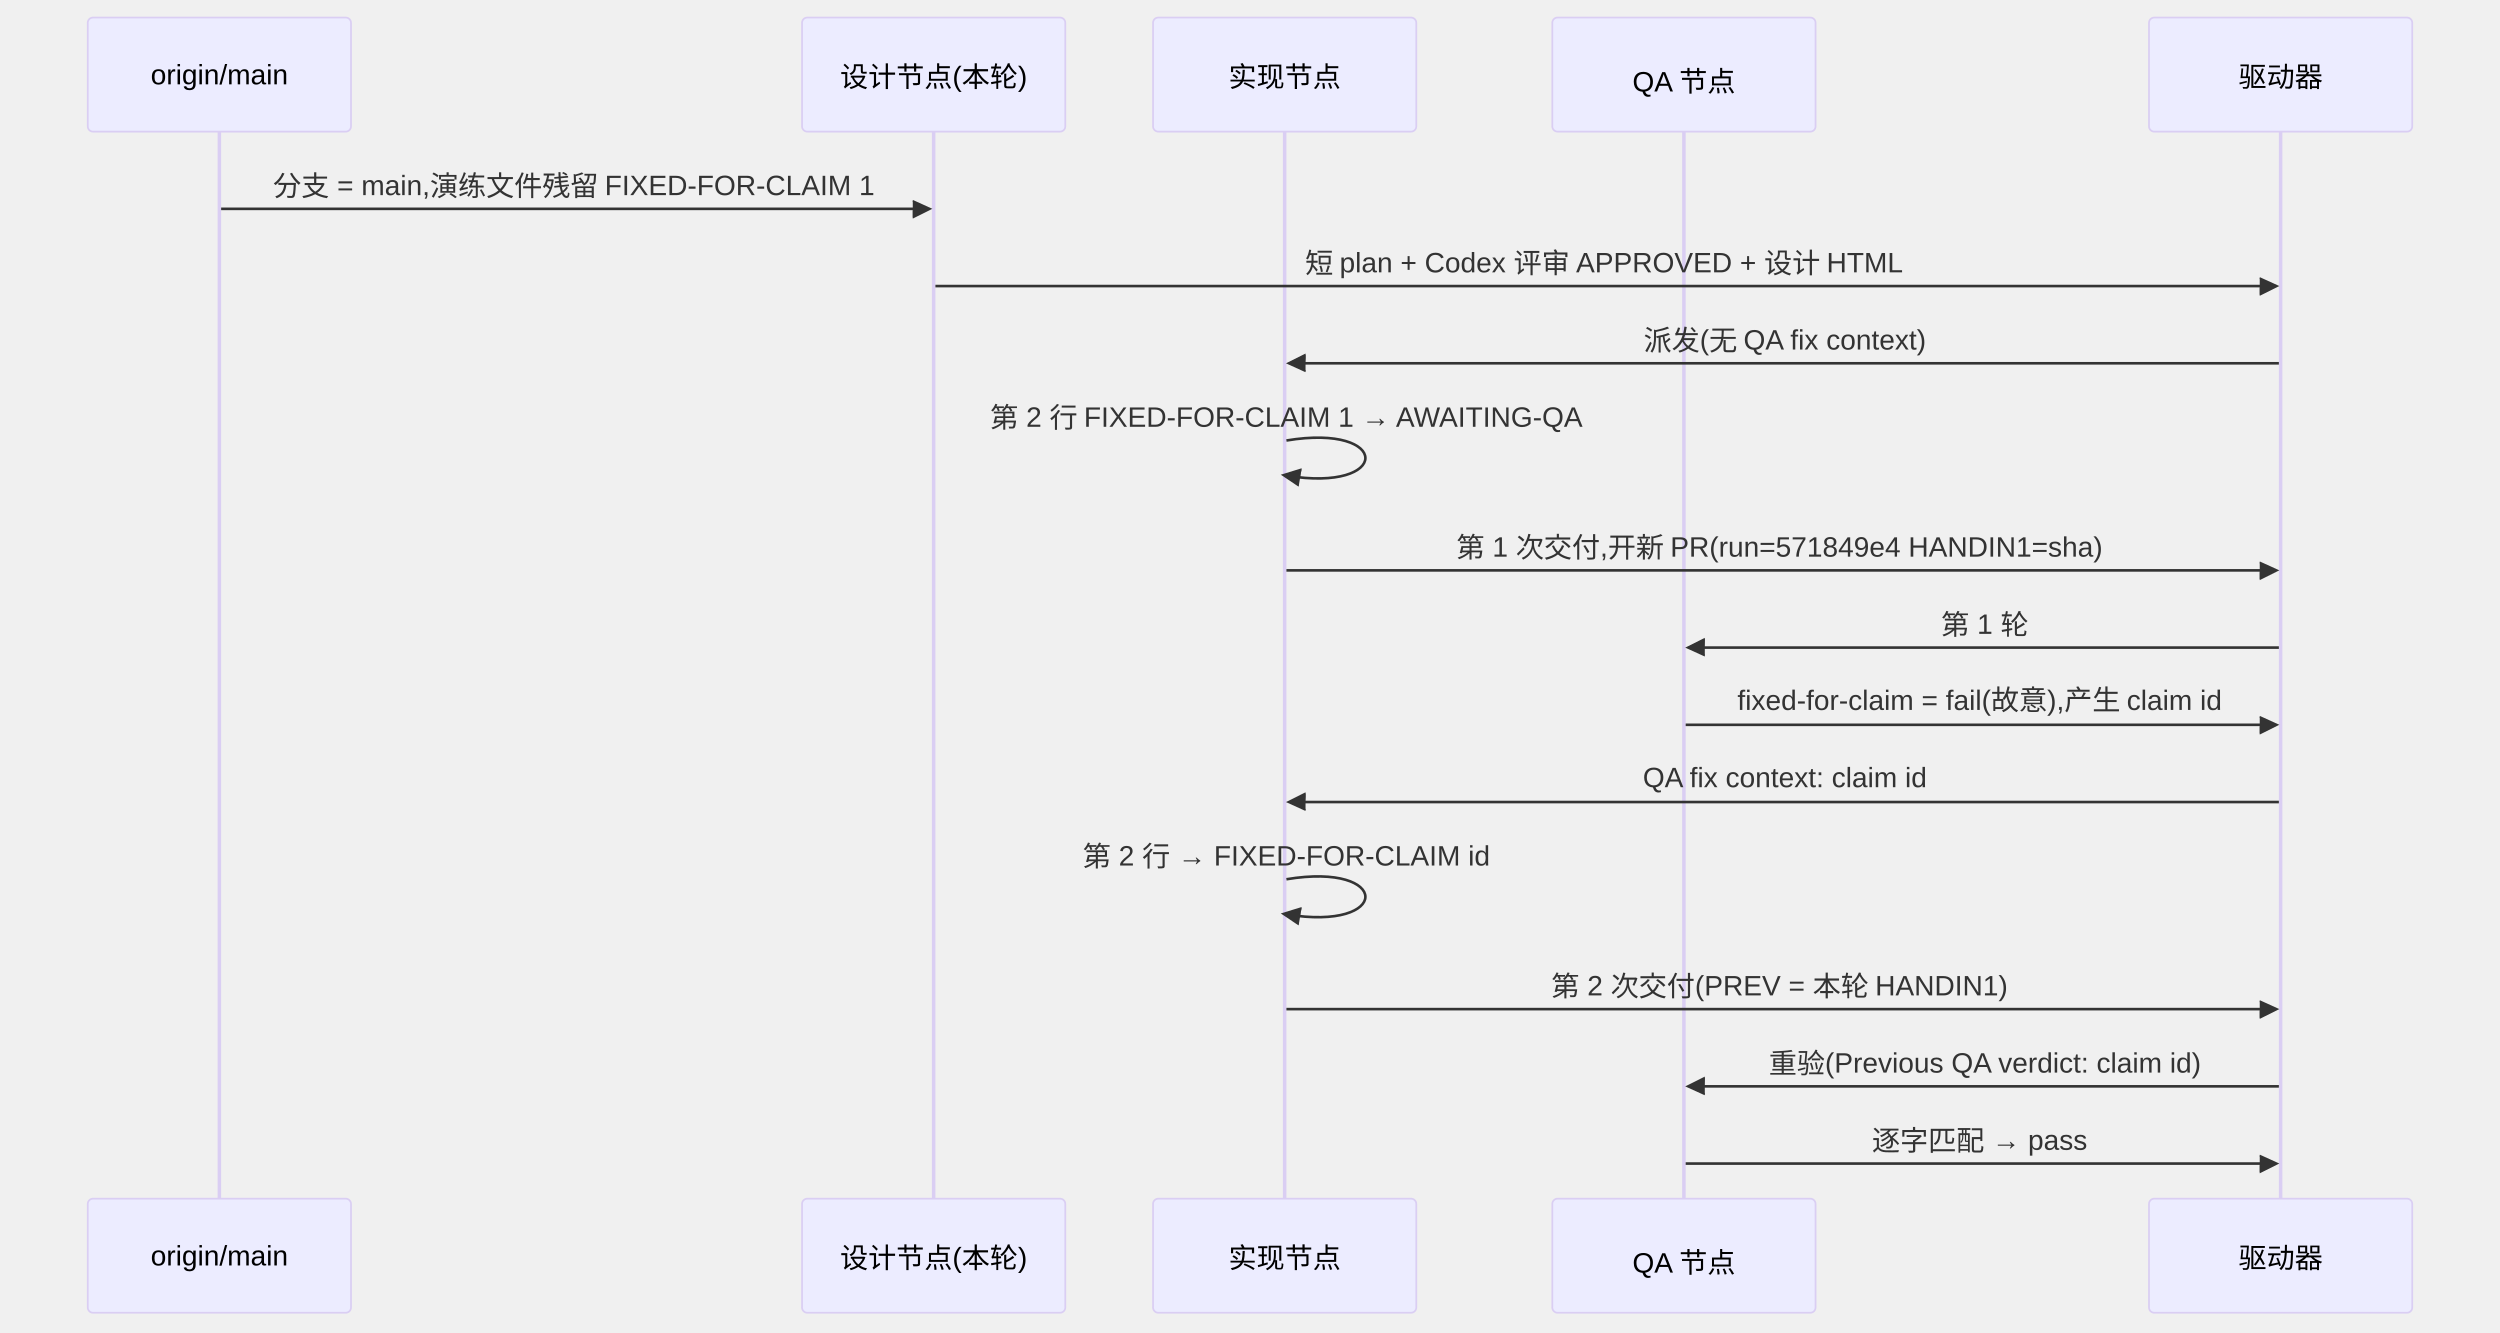
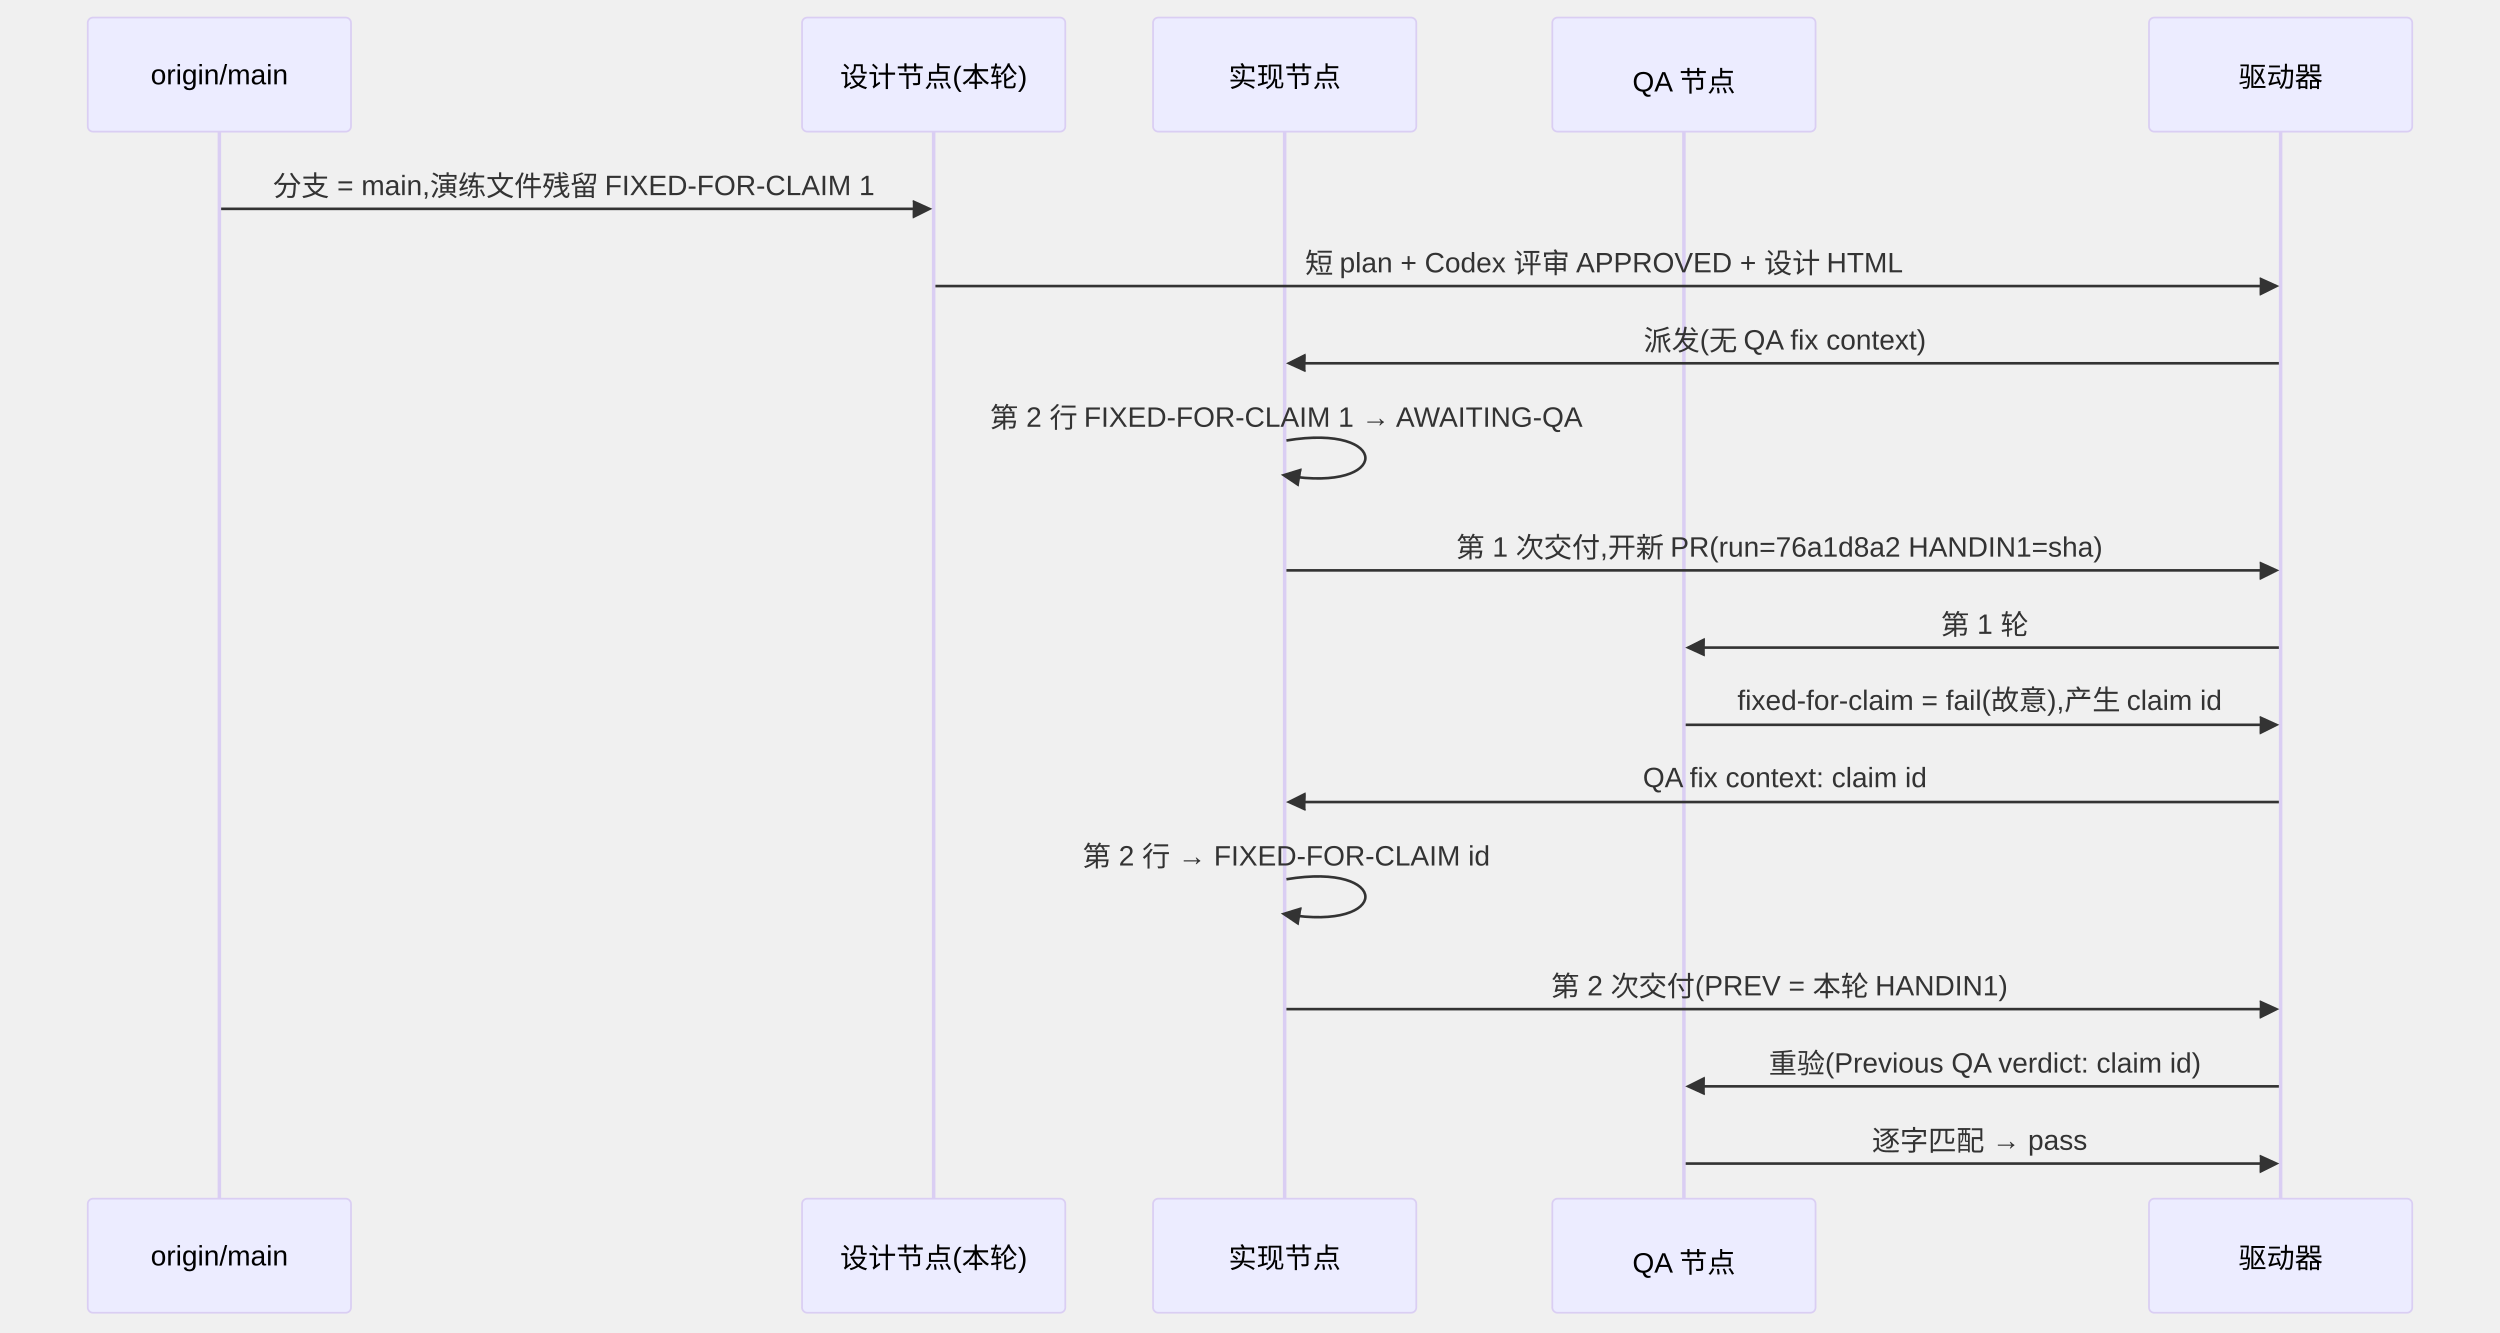
<svg xmlns="http://www.w3.org/2000/svg" id="FLY-3150-d1" width="100%" style="max-width: 1424.5px; background-color: white;" viewBox="-50 -10 1424.5 759" role="graphics-document document" aria-roledescription="sequence">
  <g>
    <rect x="1174.5" y="673" fill="#eaeaea" stroke="#666" width="150" height="65" name="D" rx="3" ry="3" class="actor actor-bottom" />
    <text x="1249.5" y="705.5" dominant-baseline="central" alignment-baseline="central" class="actor actor-box" style="text-anchor: middle; font-size: 16px; font-weight: 400;">
      <tspan x="1249.5" dy="0">驱动器</tspan>
    </text>
  </g>
  <g>
    <rect x="834.5" y="673" fill="#eaeaea" stroke="#666" width="150" height="65" name="Q" rx="3" ry="3" class="actor actor-bottom" />
    <text x="909.5" y="705.5" dominant-baseline="central" alignment-baseline="central" class="actor actor-box" style="text-anchor: middle; font-size: 16px; font-weight: 400;">
      <tspan x="909.5" dy="0">QA 节点</tspan>
    </text>
  </g>
  <g>
    <rect x="607" y="673" fill="#eaeaea" stroke="#666" width="150" height="65" name="I" rx="3" ry="3" class="actor actor-bottom" />
    <text x="682" y="705.5" dominant-baseline="central" alignment-baseline="central" class="actor actor-box" style="text-anchor: middle; font-size: 16px; font-weight: 400;">
      <tspan x="682" dy="0">实现节点</tspan>
    </text>
  </g>
  <g>
    <rect x="407" y="673" fill="#eaeaea" stroke="#666" width="150" height="65" name="S" rx="3" ry="3" class="actor actor-bottom" />
    <text x="482" y="705.5" dominant-baseline="central" alignment-baseline="central" class="actor actor-box" style="text-anchor: middle; font-size: 16px; font-weight: 400;">
      <tspan x="482" dy="0">设计节点(本轮)</tspan>
    </text>
  </g>
  <g>
    <rect x="0" y="673" fill="#eaeaea" stroke="#666" width="150" height="65" name="M" rx="3" ry="3" class="actor actor-bottom" />
    <text x="75" y="705.5" dominant-baseline="central" alignment-baseline="central" class="actor actor-box" style="text-anchor: middle; font-size: 16px; font-weight: 400;">
      <tspan x="75" dy="0">origin/main</tspan>
    </text>
  </g>
  <g>
    <line id="actor4" x1="1249.5" y1="65" x2="1249.5" y2="673" class="actor-line 200" stroke-width="0.5px" stroke="#999" name="D" />
    <g id="root-4">
      <rect x="1174.5" y="0" fill="#eaeaea" stroke="#666" width="150" height="65" name="D" rx="3" ry="3" class="actor actor-top" />
      <text x="1249.5" y="32.5" dominant-baseline="central" alignment-baseline="central" class="actor actor-box" style="text-anchor: middle; font-size: 16px; font-weight: 400;">
        <tspan x="1249.5" dy="0">驱动器</tspan>
      </text>
    </g>
  </g>
  <g>
    <line id="actor3" x1="909.5" y1="65" x2="909.5" y2="673" class="actor-line 200" stroke-width="0.5px" stroke="#999" name="Q" />
    <g id="root-3">
      <rect x="834.5" y="0" fill="#eaeaea" stroke="#666" width="150" height="65" name="Q" rx="3" ry="3" class="actor actor-top" />
      <text x="909.5" y="32.5" dominant-baseline="central" alignment-baseline="central" class="actor actor-box" style="text-anchor: middle; font-size: 16px; font-weight: 400;">
        <tspan x="909.5" dy="0">QA 节点</tspan>
      </text>
    </g>
  </g>
  <g>
    <line id="actor2" x1="682" y1="65" x2="682" y2="673" class="actor-line 200" stroke-width="0.5px" stroke="#999" name="I" />
    <g id="root-2">
      <rect x="607" y="0" fill="#eaeaea" stroke="#666" width="150" height="65" name="I" rx="3" ry="3" class="actor actor-top" />
      <text x="682" y="32.5" dominant-baseline="central" alignment-baseline="central" class="actor actor-box" style="text-anchor: middle; font-size: 16px; font-weight: 400;">
        <tspan x="682" dy="0">实现节点</tspan>
      </text>
    </g>
  </g>
  <g>
    <line id="actor1" x1="482" y1="65" x2="482" y2="673" class="actor-line 200" stroke-width="0.5px" stroke="#999" name="S" />
    <g id="root-1">
      <rect x="407" y="0" fill="#eaeaea" stroke="#666" width="150" height="65" name="S" rx="3" ry="3" class="actor actor-top" />
      <text x="482" y="32.5" dominant-baseline="central" alignment-baseline="central" class="actor actor-box" style="text-anchor: middle; font-size: 16px; font-weight: 400;">
        <tspan x="482" dy="0">设计节点(本轮)</tspan>
      </text>
    </g>
  </g>
  <g>
    <line id="actor0" x1="75" y1="65" x2="75" y2="673" class="actor-line 200" stroke-width="0.5px" stroke="#999" name="M" />
    <g id="root-0">
      <rect x="0" y="0" fill="#eaeaea" stroke="#666" width="150" height="65" name="M" rx="3" ry="3" class="actor actor-top" />
      <text x="75" y="32.5" dominant-baseline="central" alignment-baseline="central" class="actor actor-box" style="text-anchor: middle; font-size: 16px; font-weight: 400;">
        <tspan x="75" dy="0">origin/main</tspan>
      </text>
    </g>
  </g>
  <style>#FLY-3150-d1{font-family:"trebuchet ms",verdana,arial,sans-serif;font-size:16px;fill:#333;}@keyframes edge-animation-frame{from{stroke-dashoffset:0;}}@keyframes dash{to{stroke-dashoffset:0;}}#FLY-3150-d1 .edge-animation-slow{stroke-dasharray:9,5!important;stroke-dashoffset:900;animation:dash 50s linear infinite;stroke-linecap:round;}#FLY-3150-d1 .edge-animation-fast{stroke-dasharray:9,5!important;stroke-dashoffset:900;animation:dash 20s linear infinite;stroke-linecap:round;}#FLY-3150-d1 .error-icon{fill:#552222;}#FLY-3150-d1 .error-text{fill:#552222;stroke:#552222;}#FLY-3150-d1 .edge-thickness-normal{stroke-width:1px;}#FLY-3150-d1 .edge-thickness-thick{stroke-width:3.5px;}#FLY-3150-d1 .edge-pattern-solid{stroke-dasharray:0;}#FLY-3150-d1 .edge-thickness-invisible{stroke-width:0;fill:none;}#FLY-3150-d1 .edge-pattern-dashed{stroke-dasharray:3;}#FLY-3150-d1 .edge-pattern-dotted{stroke-dasharray:2;}#FLY-3150-d1 .marker{fill:#333333;stroke:#333333;}#FLY-3150-d1 .marker.cross{stroke:#333333;}#FLY-3150-d1 svg{font-family:"trebuchet ms",verdana,arial,sans-serif;font-size:16px;}#FLY-3150-d1 p{margin:0;}#FLY-3150-d1 .actor{stroke:hsl(259.626, 59.777%, 87.902%);fill:#ECECFF;}#FLY-3150-d1 text.actor&gt;tspan{fill:black;stroke:none;}#FLY-3150-d1 .actor-line{stroke:hsl(259.626, 59.777%, 87.902%);}#FLY-3150-d1 .innerArc{stroke-width:1.5;stroke-dasharray:none;}#FLY-3150-d1 .messageLine0{stroke-width:1.5;stroke-dasharray:none;stroke:#333;}#FLY-3150-d1 .messageLine1{stroke-width:1.5;stroke-dasharray:2,2;stroke:#333;}#FLY-3150-d1 #arrowhead path{fill:#333;stroke:#333;}#FLY-3150-d1 .sequenceNumber{fill:white;}#FLY-3150-d1 #sequencenumber{fill:#333;}#FLY-3150-d1 #crosshead path{fill:#333;stroke:#333;}#FLY-3150-d1 .messageText{fill:#333;stroke:none;}#FLY-3150-d1 .labelBox{stroke:hsl(259.626, 59.777%, 87.902%);fill:#ECECFF;}#FLY-3150-d1 .labelText,#FLY-3150-d1 .labelText&gt;tspan{fill:black;stroke:none;}#FLY-3150-d1 .loopText,#FLY-3150-d1 .loopText&gt;tspan{fill:black;stroke:none;}#FLY-3150-d1 .loopLine{stroke-width:2px;stroke-dasharray:2,2;stroke:hsl(259.626, 59.777%, 87.902%);fill:hsl(259.626, 59.777%, 87.902%);}#FLY-3150-d1 .note{stroke:#aaaa33;fill:#fff5ad;}#FLY-3150-d1 .noteText,#FLY-3150-d1 .noteText&gt;tspan{fill:black;stroke:none;}#FLY-3150-d1 .activation0{fill:#f4f4f4;stroke:#666;}#FLY-3150-d1 .activation1{fill:#f4f4f4;stroke:#666;}#FLY-3150-d1 .activation2{fill:#f4f4f4;stroke:#666;}#FLY-3150-d1 .actorPopupMenu{position:absolute;}#FLY-3150-d1 .actorPopupMenuPanel{position:absolute;fill:#ECECFF;box-shadow:0px 8px 16px 0px rgba(0,0,0,0.2);filter:drop-shadow(3px 5px 2px rgb(0 0 0 / 0.4));}#FLY-3150-d1 .actor-man line{stroke:hsl(259.626, 59.777%, 87.902%);fill:#ECECFF;}#FLY-3150-d1 .actor-man circle,#FLY-3150-d1 line{stroke:hsl(259.626, 59.777%, 87.902%);fill:#ECECFF;stroke-width:2px;}#FLY-3150-d1 :root{--mermaid-font-family:"trebuchet ms",verdana,arial,sans-serif;}</style>
  <g />
  <defs>
    <symbol id="computer" width="24" height="24">
      <path transform="scale(.5)" d="M2 2v13h20v-13h-20zm18 11h-16v-9h16v9zm-10.228 6l.466-1h3.524l.467 1h-4.457zm14.228 3h-24l2-6h2.104l-1.33 4h18.45l-1.297-4h2.073l2 6zm-5-10h-14v-7h14v7z" />
    </symbol>
  </defs>
  <defs>
    <symbol id="database" fill-rule="evenodd" clip-rule="evenodd">
      <path transform="scale(.5)" d="M12.258.001l.256.004.255.005.253.008.251.01.249.012.247.015.246.016.242.019.241.02.239.023.236.024.233.027.231.028.229.031.225.032.223.034.22.036.217.038.214.04.211.041.208.043.205.045.201.046.198.048.194.05.191.051.187.053.183.054.18.056.175.057.172.059.168.06.163.061.16.063.155.064.15.066.074.033.073.033.071.034.07.034.069.035.068.035.067.035.066.035.064.036.064.036.062.036.06.036.06.037.058.037.058.037.055.038.055.038.053.038.052.038.051.039.05.039.048.039.047.039.045.04.044.04.043.04.041.04.04.041.039.041.037.041.036.041.034.041.033.042.032.042.03.042.029.042.027.042.026.043.024.043.023.043.021.043.02.043.018.044.017.043.015.044.013.044.012.044.011.045.009.044.007.045.006.045.004.045.002.045.001.045v17l-.001.045-.002.045-.004.045-.006.045-.007.045-.009.044-.011.045-.012.044-.013.044-.015.044-.017.043-.018.044-.02.043-.021.043-.023.043-.024.043-.026.043-.027.042-.029.042-.03.042-.032.042-.033.042-.034.041-.036.041-.037.041-.039.041-.04.041-.041.04-.043.04-.044.04-.045.04-.047.039-.048.039-.05.039-.051.039-.052.038-.053.038-.055.038-.055.038-.058.037-.058.037-.06.037-.06.036-.062.036-.064.036-.064.036-.066.035-.067.035-.068.035-.069.035-.07.034-.071.034-.073.033-.074.033-.15.066-.155.064-.16.063-.163.061-.168.06-.172.059-.175.057-.18.056-.183.054-.187.053-.191.051-.194.05-.198.048-.201.046-.205.045-.208.043-.211.041-.214.04-.217.038-.22.036-.223.034-.225.032-.229.031-.231.028-.233.027-.236.024-.239.023-.241.02-.242.019-.246.016-.247.015-.249.012-.251.01-.253.008-.255.005-.256.004-.258.001-.258-.001-.256-.004-.255-.005-.253-.008-.251-.01-.249-.012-.247-.015-.245-.016-.243-.019-.241-.02-.238-.023-.236-.024-.234-.027-.231-.028-.228-.031-.226-.032-.223-.034-.22-.036-.217-.038-.214-.04-.211-.041-.208-.043-.204-.045-.201-.046-.198-.048-.195-.05-.19-.051-.187-.053-.184-.054-.179-.056-.176-.057-.172-.059-.167-.06-.164-.061-.159-.063-.155-.064-.151-.066-.074-.033-.072-.033-.072-.034-.07-.034-.069-.035-.068-.035-.067-.035-.066-.035-.064-.036-.063-.036-.062-.036-.061-.036-.06-.037-.058-.037-.057-.037-.056-.038-.055-.038-.053-.038-.052-.038-.051-.039-.049-.039-.049-.039-.046-.039-.046-.04-.044-.04-.043-.04-.041-.04-.04-.041-.039-.041-.037-.041-.036-.041-.034-.041-.033-.042-.032-.042-.03-.042-.029-.042-.027-.042-.026-.043-.024-.043-.023-.043-.021-.043-.02-.043-.018-.044-.017-.043-.015-.044-.013-.044-.012-.044-.011-.045-.009-.044-.007-.045-.006-.045-.004-.045-.002-.045-.001-.045v-17l.001-.045.002-.045.004-.045.006-.045.007-.045.009-.044.011-.045.012-.044.013-.044.015-.044.017-.043.018-.044.02-.043.021-.043.023-.043.024-.043.026-.043.027-.042.029-.042.03-.042.032-.042.033-.042.034-.041.036-.041.037-.041.039-.041.04-.041.041-.04.043-.04.044-.04.046-.04.046-.039.049-.039.049-.039.051-.039.052-.038.053-.038.055-.038.056-.038.057-.037.058-.037.06-.037.061-.036.062-.036.063-.036.064-.036.066-.035.067-.035.068-.035.069-.035.07-.034.072-.034.072-.033.074-.033.151-.066.155-.064.159-.063.164-.061.167-.06.172-.059.176-.057.179-.056.184-.054.187-.053.19-.051.195-.05.198-.048.201-.046.204-.045.208-.043.211-.041.214-.04.217-.038.22-.036.223-.034.226-.032.228-.031.231-.028.234-.027.236-.024.238-.023.241-.02.243-.019.245-.016.247-.015.249-.012.251-.01.253-.008.255-.005.256-.004.258-.001.258.001zm-9.258 20.499v.01l.001.021.003.021.004.022.005.021.006.022.007.022.009.023.01.022.011.023.012.023.013.023.015.023.016.024.017.023.018.024.019.024.021.024.022.025.023.024.024.025.052.049.056.05.061.051.066.051.07.051.075.051.079.052.084.052.088.052.092.052.097.052.102.051.105.052.11.052.114.051.119.051.123.051.127.05.131.05.135.05.139.048.144.049.147.047.152.047.155.047.16.045.163.045.167.043.171.043.176.041.178.041.183.039.187.039.19.037.194.035.197.035.202.033.204.031.209.03.212.029.216.027.219.025.222.024.226.021.23.02.233.018.236.016.24.015.243.012.246.01.249.008.253.005.256.004.259.001.26-.001.257-.004.254-.005.25-.008.247-.011.244-.012.241-.014.237-.016.233-.018.231-.021.226-.021.224-.024.22-.026.216-.027.212-.028.21-.031.205-.031.202-.034.198-.034.194-.036.191-.037.187-.039.183-.04.179-.04.175-.042.172-.043.168-.044.163-.045.16-.046.155-.046.152-.047.148-.048.143-.049.139-.049.136-.05.131-.05.126-.05.123-.051.118-.052.114-.051.11-.052.106-.052.101-.052.096-.052.092-.052.088-.053.083-.051.079-.052.074-.052.07-.051.065-.051.06-.051.056-.05.051-.05.023-.024.023-.025.021-.024.02-.024.019-.024.018-.024.017-.024.015-.023.014-.024.013-.023.012-.023.01-.023.01-.022.008-.022.006-.022.006-.022.004-.022.004-.021.001-.021.001-.021v-4.127l-.077.055-.08.053-.083.054-.085.053-.087.052-.09.052-.093.051-.095.05-.097.05-.1.049-.102.049-.105.048-.106.047-.109.047-.111.046-.114.045-.115.045-.118.044-.12.043-.122.042-.124.042-.126.041-.128.04-.13.04-.132.038-.134.038-.135.037-.138.037-.139.035-.142.035-.143.034-.144.033-.147.032-.148.031-.15.03-.151.03-.153.029-.154.027-.156.027-.158.026-.159.025-.161.024-.162.023-.163.022-.165.021-.166.02-.167.019-.169.018-.169.017-.171.016-.173.015-.173.014-.175.013-.175.012-.177.011-.178.01-.179.008-.179.008-.181.006-.182.005-.182.004-.184.003-.184.002h-.37l-.184-.002-.184-.003-.182-.004-.182-.005-.181-.006-.179-.008-.179-.008-.178-.01-.176-.011-.176-.012-.175-.013-.173-.014-.172-.015-.171-.016-.17-.017-.169-.018-.167-.019-.166-.02-.165-.021-.163-.022-.162-.023-.161-.024-.159-.025-.157-.026-.156-.027-.155-.027-.153-.029-.151-.03-.15-.03-.148-.031-.146-.032-.145-.033-.143-.034-.141-.035-.14-.035-.137-.037-.136-.037-.134-.038-.132-.038-.13-.04-.128-.04-.126-.041-.124-.042-.122-.042-.12-.044-.117-.043-.116-.045-.113-.045-.112-.046-.109-.047-.106-.047-.105-.048-.102-.049-.1-.049-.097-.05-.095-.05-.093-.052-.09-.051-.087-.052-.085-.053-.083-.054-.08-.054-.077-.054v4.127zm0-5.654v.011l.001.021.003.021.004.021.005.022.006.022.007.022.009.022.01.022.011.023.012.023.013.023.015.024.016.023.017.024.018.024.019.024.021.024.022.024.023.025.024.024.052.05.056.05.061.05.066.051.07.051.075.052.079.051.084.052.088.052.092.052.097.052.102.052.105.052.11.051.114.051.119.052.123.05.127.051.131.05.135.049.139.049.144.048.147.048.152.047.155.046.16.045.163.045.167.044.171.042.176.042.178.04.183.04.187.038.19.037.194.036.197.034.202.033.204.032.209.03.212.028.216.027.219.025.222.024.226.022.23.02.233.018.236.016.24.014.243.012.246.01.249.008.253.006.256.003.259.001.26-.001.257-.003.254-.006.25-.008.247-.01.244-.012.241-.015.237-.016.233-.018.231-.02.226-.022.224-.024.22-.025.216-.027.212-.029.21-.03.205-.032.202-.033.198-.035.194-.036.191-.037.187-.039.183-.039.179-.041.175-.042.172-.043.168-.044.163-.045.16-.045.155-.047.152-.047.148-.048.143-.048.139-.05.136-.049.131-.05.126-.051.123-.051.118-.051.114-.052.11-.052.106-.052.101-.052.096-.052.092-.052.088-.052.083-.052.079-.052.074-.051.07-.052.065-.051.06-.05.056-.051.051-.049.023-.025.023-.024.021-.025.02-.024.019-.024.018-.024.017-.024.015-.023.014-.023.013-.024.012-.022.01-.023.01-.023.008-.022.006-.022.006-.022.004-.021.004-.022.001-.021.001-.021v-4.139l-.077.054-.08.054-.083.054-.085.052-.087.053-.09.051-.093.051-.095.051-.097.05-.1.049-.102.049-.105.048-.106.047-.109.047-.111.046-.114.045-.115.044-.118.044-.12.044-.122.042-.124.042-.126.041-.128.04-.13.039-.132.039-.134.038-.135.037-.138.036-.139.036-.142.035-.143.033-.144.033-.147.033-.148.031-.15.03-.151.03-.153.028-.154.028-.156.027-.158.026-.159.025-.161.024-.162.023-.163.022-.165.021-.166.02-.167.019-.169.018-.169.017-.171.016-.173.015-.173.014-.175.013-.175.012-.177.011-.178.009-.179.009-.179.007-.181.007-.182.005-.182.004-.184.003-.184.002h-.37l-.184-.002-.184-.003-.182-.004-.182-.005-.181-.007-.179-.007-.179-.009-.178-.009-.176-.011-.176-.012-.175-.013-.173-.014-.172-.015-.171-.016-.17-.017-.169-.018-.167-.019-.166-.02-.165-.021-.163-.022-.162-.023-.161-.024-.159-.025-.157-.026-.156-.027-.155-.028-.153-.028-.151-.03-.15-.03-.148-.031-.146-.033-.145-.033-.143-.033-.141-.035-.14-.036-.137-.036-.136-.037-.134-.038-.132-.039-.13-.039-.128-.04-.126-.041-.124-.042-.122-.043-.12-.043-.117-.044-.116-.044-.113-.046-.112-.046-.109-.046-.106-.047-.105-.048-.102-.049-.1-.049-.097-.05-.095-.051-.093-.051-.09-.051-.087-.053-.085-.052-.083-.054-.08-.054-.077-.054v4.139zm0-5.666v.011l.001.02.003.022.004.021.005.022.006.021.007.022.009.023.01.022.011.023.012.023.013.023.015.023.016.024.017.024.018.023.019.024.021.025.022.024.023.024.024.025.052.05.056.05.061.05.066.051.07.051.075.052.079.051.084.052.088.052.092.052.097.052.102.052.105.051.11.052.114.051.119.051.123.051.127.05.131.05.135.05.139.049.144.048.147.048.152.047.155.046.16.045.163.045.167.043.171.043.176.042.178.04.183.04.187.038.19.037.194.036.197.034.202.033.204.032.209.03.212.028.216.027.219.025.222.024.226.021.23.02.233.018.236.017.24.014.243.012.246.01.249.008.253.006.256.003.259.001.26-.001.257-.003.254-.006.25-.008.247-.01.244-.013.241-.014.237-.016.233-.018.231-.02.226-.022.224-.024.22-.025.216-.027.212-.029.21-.03.205-.032.202-.033.198-.035.194-.036.191-.037.187-.039.183-.039.179-.041.175-.042.172-.043.168-.044.163-.045.16-.045.155-.047.152-.047.148-.048.143-.049.139-.049.136-.049.131-.051.126-.05.123-.051.118-.052.114-.051.11-.052.106-.052.101-.052.096-.052.092-.052.088-.052.083-.052.079-.052.074-.052.07-.051.065-.051.06-.051.056-.05.051-.049.023-.025.023-.025.021-.024.02-.024.019-.024.018-.024.017-.024.015-.023.014-.024.013-.023.012-.023.01-.022.01-.023.008-.022.006-.022.006-.022.004-.022.004-.021.001-.021.001-.021v-4.153l-.077.054-.08.054-.083.053-.085.053-.087.053-.09.051-.093.051-.095.051-.097.05-.1.049-.102.048-.105.048-.106.048-.109.046-.111.046-.114.046-.115.044-.118.044-.12.043-.122.043-.124.042-.126.041-.128.04-.13.039-.132.039-.134.038-.135.037-.138.036-.139.036-.142.034-.143.034-.144.033-.147.032-.148.032-.15.03-.151.03-.153.028-.154.028-.156.027-.158.026-.159.024-.161.024-.162.023-.163.023-.165.021-.166.02-.167.019-.169.018-.169.017-.171.016-.173.015-.173.014-.175.013-.175.012-.177.01-.178.01-.179.009-.179.007-.181.006-.182.006-.182.004-.184.003-.184.001-.185.001-.185-.001-.184-.001-.184-.003-.182-.004-.182-.006-.181-.006-.179-.007-.179-.009-.178-.01-.176-.01-.176-.012-.175-.013-.173-.014-.172-.015-.171-.016-.17-.017-.169-.018-.167-.019-.166-.02-.165-.021-.163-.023-.162-.023-.161-.024-.159-.024-.157-.026-.156-.027-.155-.028-.153-.028-.151-.03-.15-.03-.148-.032-.146-.032-.145-.033-.143-.034-.141-.034-.14-.036-.137-.036-.136-.037-.134-.038-.132-.039-.13-.039-.128-.041-.126-.041-.124-.041-.122-.043-.12-.043-.117-.044-.116-.044-.113-.046-.112-.046-.109-.046-.106-.048-.105-.048-.102-.048-.1-.05-.097-.049-.095-.051-.093-.051-.09-.052-.087-.052-.085-.053-.083-.053-.08-.054-.077-.054v4.153zm8.74-8.179l-.257.004-.254.005-.25.008-.247.011-.244.012-.241.014-.237.016-.233.018-.231.021-.226.022-.224.023-.22.026-.216.027-.212.028-.21.031-.205.032-.202.033-.198.034-.194.036-.191.038-.187.038-.183.04-.179.041-.175.042-.172.043-.168.043-.163.045-.16.046-.155.046-.152.048-.148.048-.143.048-.139.049-.136.05-.131.05-.126.051-.123.051-.118.051-.114.052-.11.052-.106.052-.101.052-.096.052-.092.052-.088.052-.083.052-.079.052-.074.051-.07.052-.065.051-.06.05-.056.05-.051.05-.023.025-.023.024-.021.024-.02.025-.019.024-.018.024-.017.023-.015.024-.014.023-.013.023-.012.023-.01.023-.01.022-.008.022-.006.023-.006.021-.004.022-.004.021-.001.021-.001.021.001.021.001.021.004.021.004.022.006.021.006.023.008.022.01.022.01.023.012.023.013.023.014.023.015.024.017.023.018.024.019.024.02.025.021.024.023.024.023.025.051.05.056.05.06.05.065.051.07.052.074.051.079.052.083.052.088.052.092.052.096.052.101.052.106.052.11.052.114.052.118.051.123.051.126.051.131.05.136.05.139.049.143.048.148.048.152.048.155.046.16.046.163.045.168.043.172.043.175.042.179.041.183.04.187.038.191.038.194.036.198.034.202.033.205.032.21.031.212.028.216.027.22.026.224.023.226.022.231.021.233.018.237.016.241.014.244.012.247.011.25.008.254.005.257.004.26.001.26-.001.257-.004.254-.005.25-.008.247-.011.244-.012.241-.014.237-.016.233-.018.231-.021.226-.022.224-.023.22-.026.216-.027.212-.028.21-.031.205-.032.202-.033.198-.034.194-.036.191-.038.187-.038.183-.04.179-.041.175-.042.172-.043.168-.043.163-.045.16-.046.155-.046.152-.048.148-.048.143-.048.139-.049.136-.05.131-.05.126-.051.123-.051.118-.051.114-.052.11-.052.106-.052.101-.052.096-.052.092-.052.088-.052.083-.052.079-.052.074-.051.07-.052.065-.051.06-.05.056-.05.051-.05.023-.025.023-.024.021-.024.02-.025.019-.024.018-.024.017-.023.015-.024.014-.023.013-.023.012-.023.01-.023.01-.022.008-.022.006-.023.006-.021.004-.022.004-.021.001-.021.001-.021-.001-.021-.001-.021-.004-.021-.004-.022-.006-.021-.006-.023-.008-.022-.01-.022-.01-.023-.012-.023-.013-.023-.014-.023-.015-.024-.017-.023-.018-.024-.019-.024-.02-.025-.021-.024-.023-.024-.023-.025-.051-.05-.056-.05-.06-.05-.065-.051-.07-.052-.074-.051-.079-.052-.083-.052-.088-.052-.092-.052-.096-.052-.101-.052-.106-.052-.11-.052-.114-.052-.118-.051-.123-.051-.126-.051-.131-.05-.136-.05-.139-.049-.143-.048-.148-.048-.152-.048-.155-.046-.16-.046-.163-.045-.168-.043-.172-.043-.175-.042-.179-.041-.183-.04-.187-.038-.191-.038-.194-.036-.198-.034-.202-.033-.205-.032-.21-.031-.212-.028-.216-.027-.22-.026-.224-.023-.226-.022-.231-.021-.233-.018-.237-.016-.241-.014-.244-.012-.247-.011-.25-.008-.254-.005-.257-.004-.26-.001-.26.001z" />
    </symbol>
  </defs>
  <defs>
    <symbol id="clock" width="24" height="24">
      <path transform="scale(.5)" d="M12 2c5.514 0 10 4.486 10 10s-4.486 10-10 10-10-4.486-10-10 4.486-10 10-10zm0-2c-6.627 0-12 5.373-12 12s5.373 12 12 12 12-5.373 12-12-5.373-12-12-12zm5.848 12.459c.202.038.202.333.001.372-1.907.361-6.045 1.111-6.547 1.111-.719 0-1.301-.582-1.301-1.301 0-.512.77-5.447 1.125-7.445.034-.192.312-.181.343.014l.985 6.238 5.394 1.011z" />
    </symbol>
  </defs>
  <defs>
    <marker id="arrowhead" refX="7.9" refY="5" markerUnits="userSpaceOnUse" markerWidth="12" markerHeight="12" orient="auto-start-reverse">
      <path d="M -1 0 L 10 5 L 0 10 z" />
    </marker>
  </defs>
  <defs>
    <marker id="crosshead" markerWidth="15" markerHeight="8" orient="auto" refX="4" refY="4.5">
      <path fill="none" stroke="#000000" stroke-width="1pt" d="M 1,2 L 6,7 M 6,2 L 1,7" style="stroke-dasharray: 0, 0;" />
    </marker>
  </defs>
  <defs>
    <marker id="filled-head" refX="15.5" refY="7" markerWidth="20" markerHeight="28" orient="auto">
      <path d="M 18,7 L9,13 L14,7 L9,1 Z" />
    </marker>
  </defs>
  <defs>
    <marker id="sequencenumber" refX="15" refY="15" markerWidth="60" markerHeight="40" orient="auto">
      <circle cx="15" cy="15" r="6" />
    </marker>
  </defs>
  <text x="277" y="80" text-anchor="middle" dominant-baseline="middle" alignment-baseline="middle" class="messageText" dy="1em" style="font-size: 16px; font-weight: 400;">分支 = main,演练文件残留 FIXED-FOR-CLAIM 1</text>
  <line x1="76" y1="109" x2="478" y2="109" class="messageLine0" stroke-width="2" stroke="none" marker-end="url(#arrowhead)" style="fill: none;" />
  <text x="864" y="124" text-anchor="middle" dominant-baseline="middle" alignment-baseline="middle" class="messageText" dy="1em" style="font-size: 16px; font-weight: 400;">短 plan + Codex 评审 APPROVED + 设计 HTML</text>
  <line x1="483" y1="153" x2="1245.5" y2="153" class="messageLine0" stroke-width="2" stroke="none" marker-end="url(#arrowhead)" style="fill: none;" />
  <text x="967" y="168" text-anchor="middle" dominant-baseline="middle" alignment-baseline="middle" class="messageText" dy="1em" style="font-size: 16px; font-weight: 400;">派发(无 QA fix context)</text>
  <line x1="1248.5" y1="197" x2="686" y2="197" class="messageLine0" stroke-width="2" stroke="none" marker-end="url(#arrowhead)" style="fill: none;" />
  <text x="683" y="212" text-anchor="middle" dominant-baseline="middle" alignment-baseline="middle" class="messageText" dy="1em" style="font-size: 16px; font-weight: 400;">第 2 行 FIXED-FOR-CLAIM 1 → AWAITING-QA</text>
  <path d="M 683,241 C 743,231 743,271 683,261" class="messageLine0" stroke-width="2" stroke="none" marker-end="url(#arrowhead)" style="fill: none;" />
-   <text x="964" y="286" text-anchor="middle" dominant-baseline="middle" alignment-baseline="middle" class="messageText" dy="1em" style="font-size: 16px; font-weight: 400;">第 1 次交付,开新 PR(run=571849e4 HANDIN1=sha)</text>
+   <text x="964" y="286" text-anchor="middle" dominant-baseline="middle" alignment-baseline="middle" class="messageText" dy="1em" style="font-size: 16px; font-weight: 400;">第 1 次交付,开新 PR(run=76a1d8a2 HANDIN1=sha)</text>
  <line x1="683" y1="315" x2="1245.5" y2="315" class="messageLine0" stroke-width="2" stroke="none" marker-end="url(#arrowhead)" style="fill: none;" />
  <text x="1081" y="330" text-anchor="middle" dominant-baseline="middle" alignment-baseline="middle" class="messageText" dy="1em" style="font-size: 16px; font-weight: 400;">第 1 轮</text>
  <line x1="1248.5" y1="359" x2="913.5" y2="359" class="messageLine0" stroke-width="2" stroke="none" marker-end="url(#arrowhead)" style="fill: none;" />
  <text x="1078" y="374" text-anchor="middle" dominant-baseline="middle" alignment-baseline="middle" class="messageText" dy="1em" style="font-size: 16px; font-weight: 400;">fixed-for-claim = fail(故意),产生 claim id</text>
  <line x1="910.5" y1="403" x2="1245.5" y2="403" class="messageLine0" stroke-width="2" stroke="none" marker-end="url(#arrowhead)" style="fill: none;" />
  <text x="967" y="418" text-anchor="middle" dominant-baseline="middle" alignment-baseline="middle" class="messageText" dy="1em" style="font-size: 16px; font-weight: 400;">QA fix context: claim id</text>
  <line x1="1248.5" y1="447" x2="686" y2="447" class="messageLine0" stroke-width="2" stroke="none" marker-end="url(#arrowhead)" style="fill: none;" />
  <text x="683" y="462" text-anchor="middle" dominant-baseline="middle" alignment-baseline="middle" class="messageText" dy="1em" style="font-size: 16px; font-weight: 400;">第 2 行 → FIXED-FOR-CLAIM id</text>
  <path d="M 683,491 C 743,481 743,521 683,511" class="messageLine0" stroke-width="2" stroke="none" marker-end="url(#arrowhead)" style="fill: none;" />
  <text x="964" y="536" text-anchor="middle" dominant-baseline="middle" alignment-baseline="middle" class="messageText" dy="1em" style="font-size: 16px; font-weight: 400;">第 2 次交付(PREV = 本轮 HANDIN1)</text>
  <line x1="683" y1="565" x2="1245.5" y2="565" class="messageLine0" stroke-width="2" stroke="none" marker-end="url(#arrowhead)" style="fill: none;" />
  <text x="1081" y="580" text-anchor="middle" dominant-baseline="middle" alignment-baseline="middle" class="messageText" dy="1em" style="font-size: 16px; font-weight: 400;">重验(Previous QA verdict: claim id)</text>
  <line x1="1248.5" y1="609" x2="913.5" y2="609" class="messageLine0" stroke-width="2" stroke="none" marker-end="url(#arrowhead)" style="fill: none;" />
  <text x="1078" y="624" text-anchor="middle" dominant-baseline="middle" alignment-baseline="middle" class="messageText" dy="1em" style="font-size: 16px; font-weight: 400;">逐字匹配 → pass</text>
  <line x1="910.5" y1="653" x2="1245.5" y2="653" class="messageLine0" stroke-width="2" stroke="none" marker-end="url(#arrowhead)" style="fill: none;" />
</svg>
